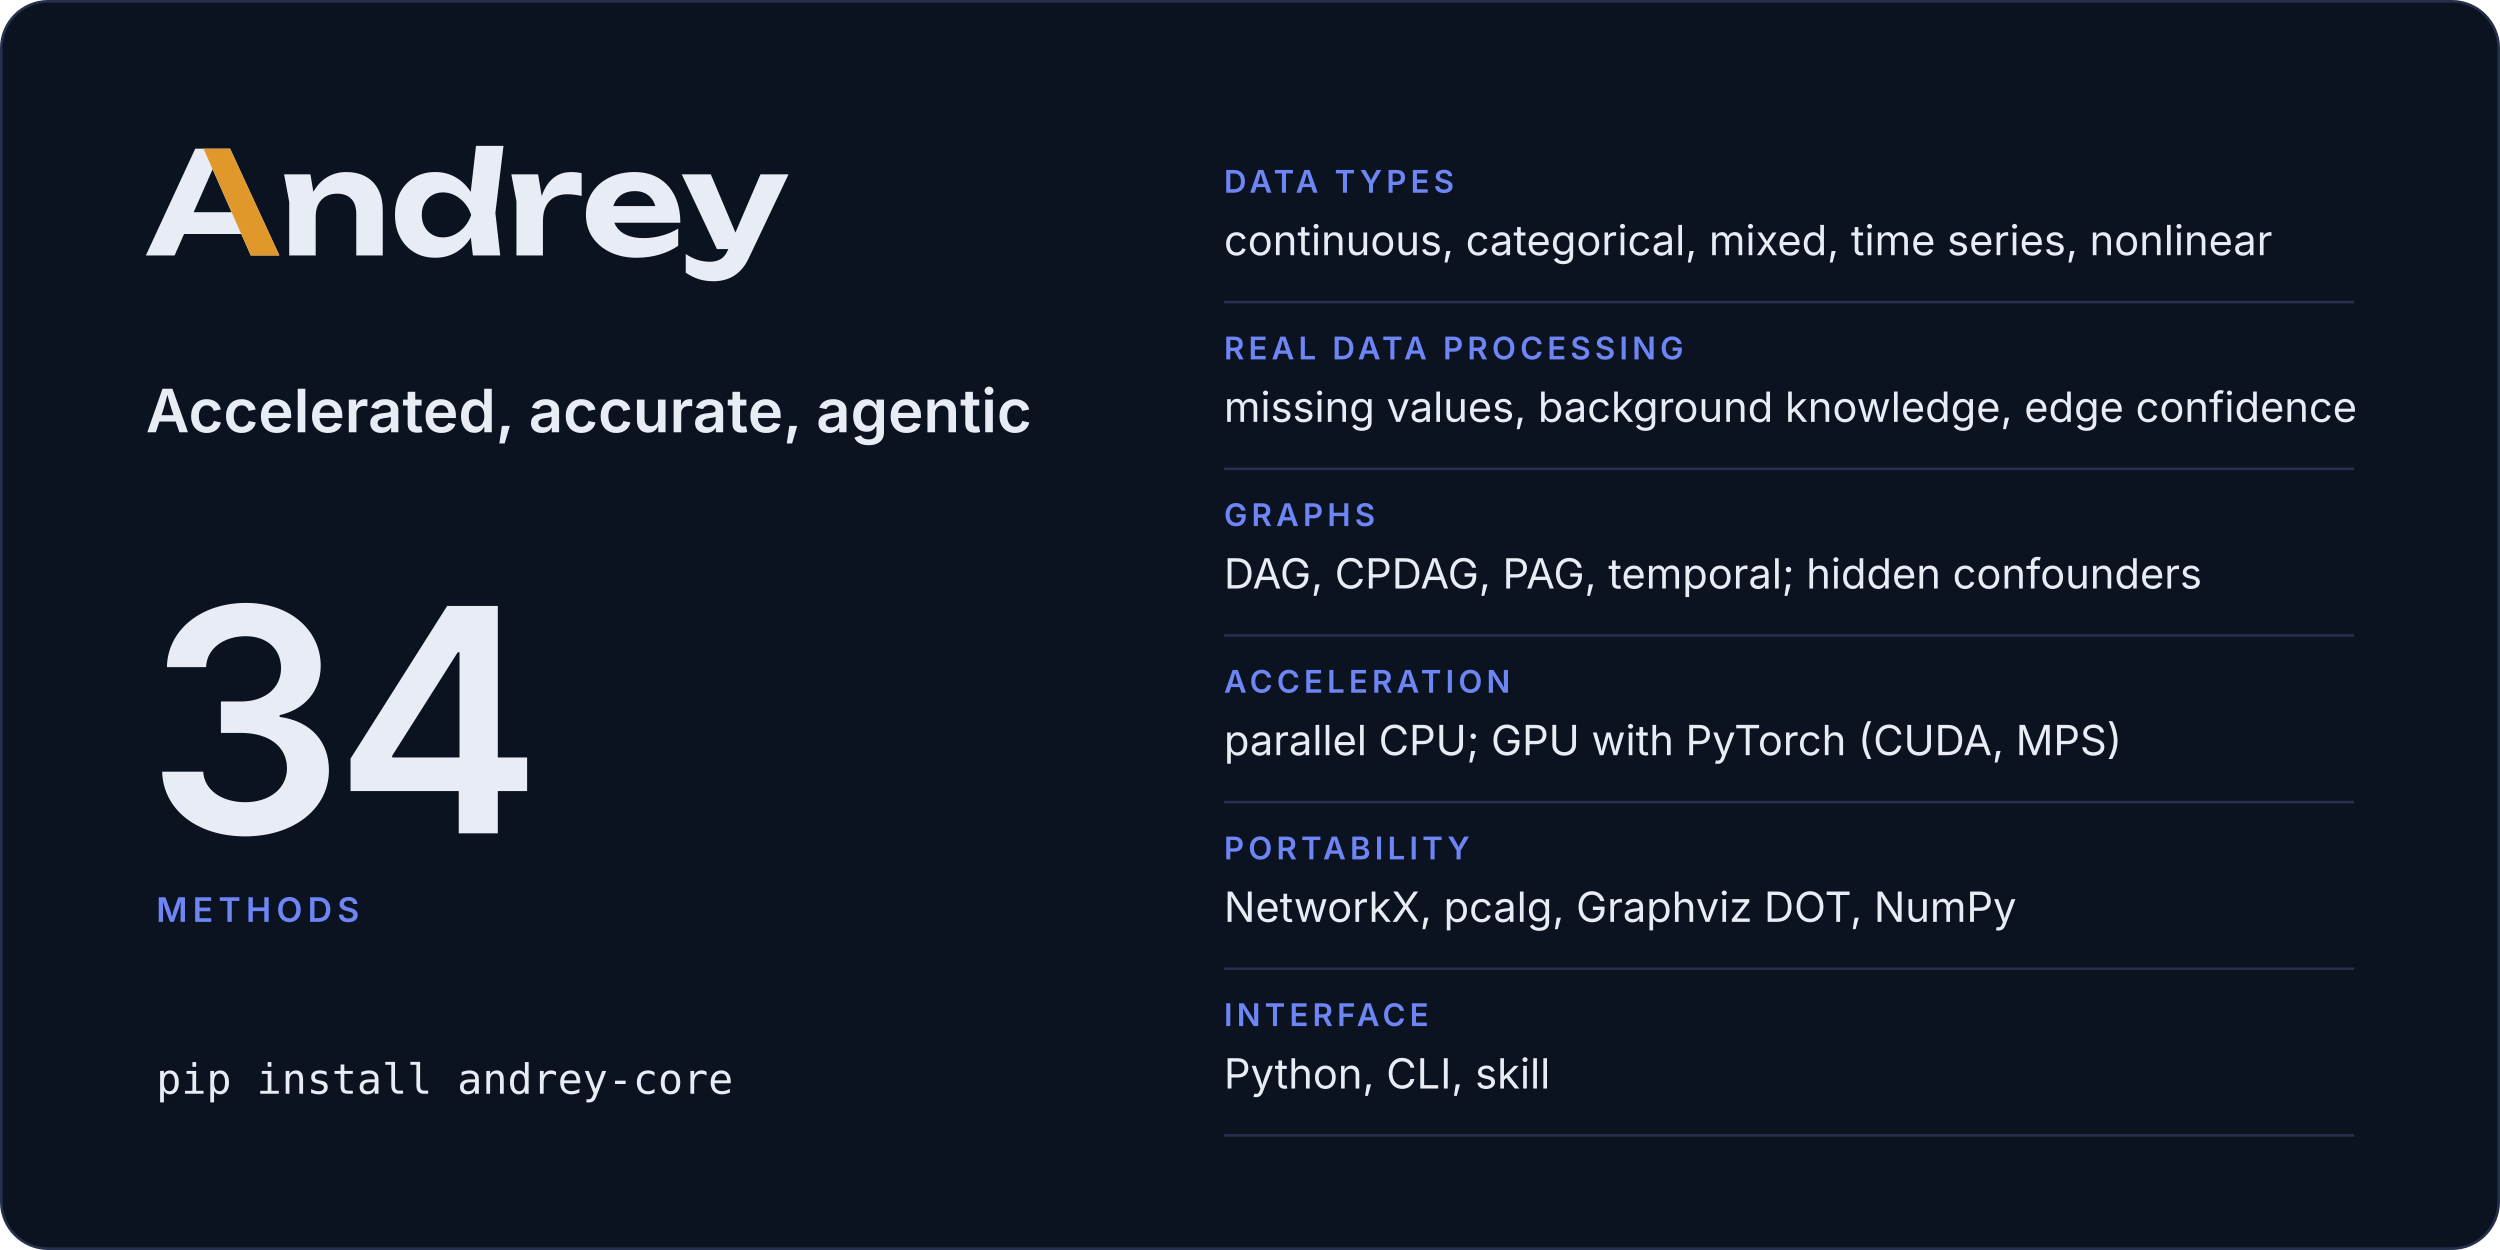
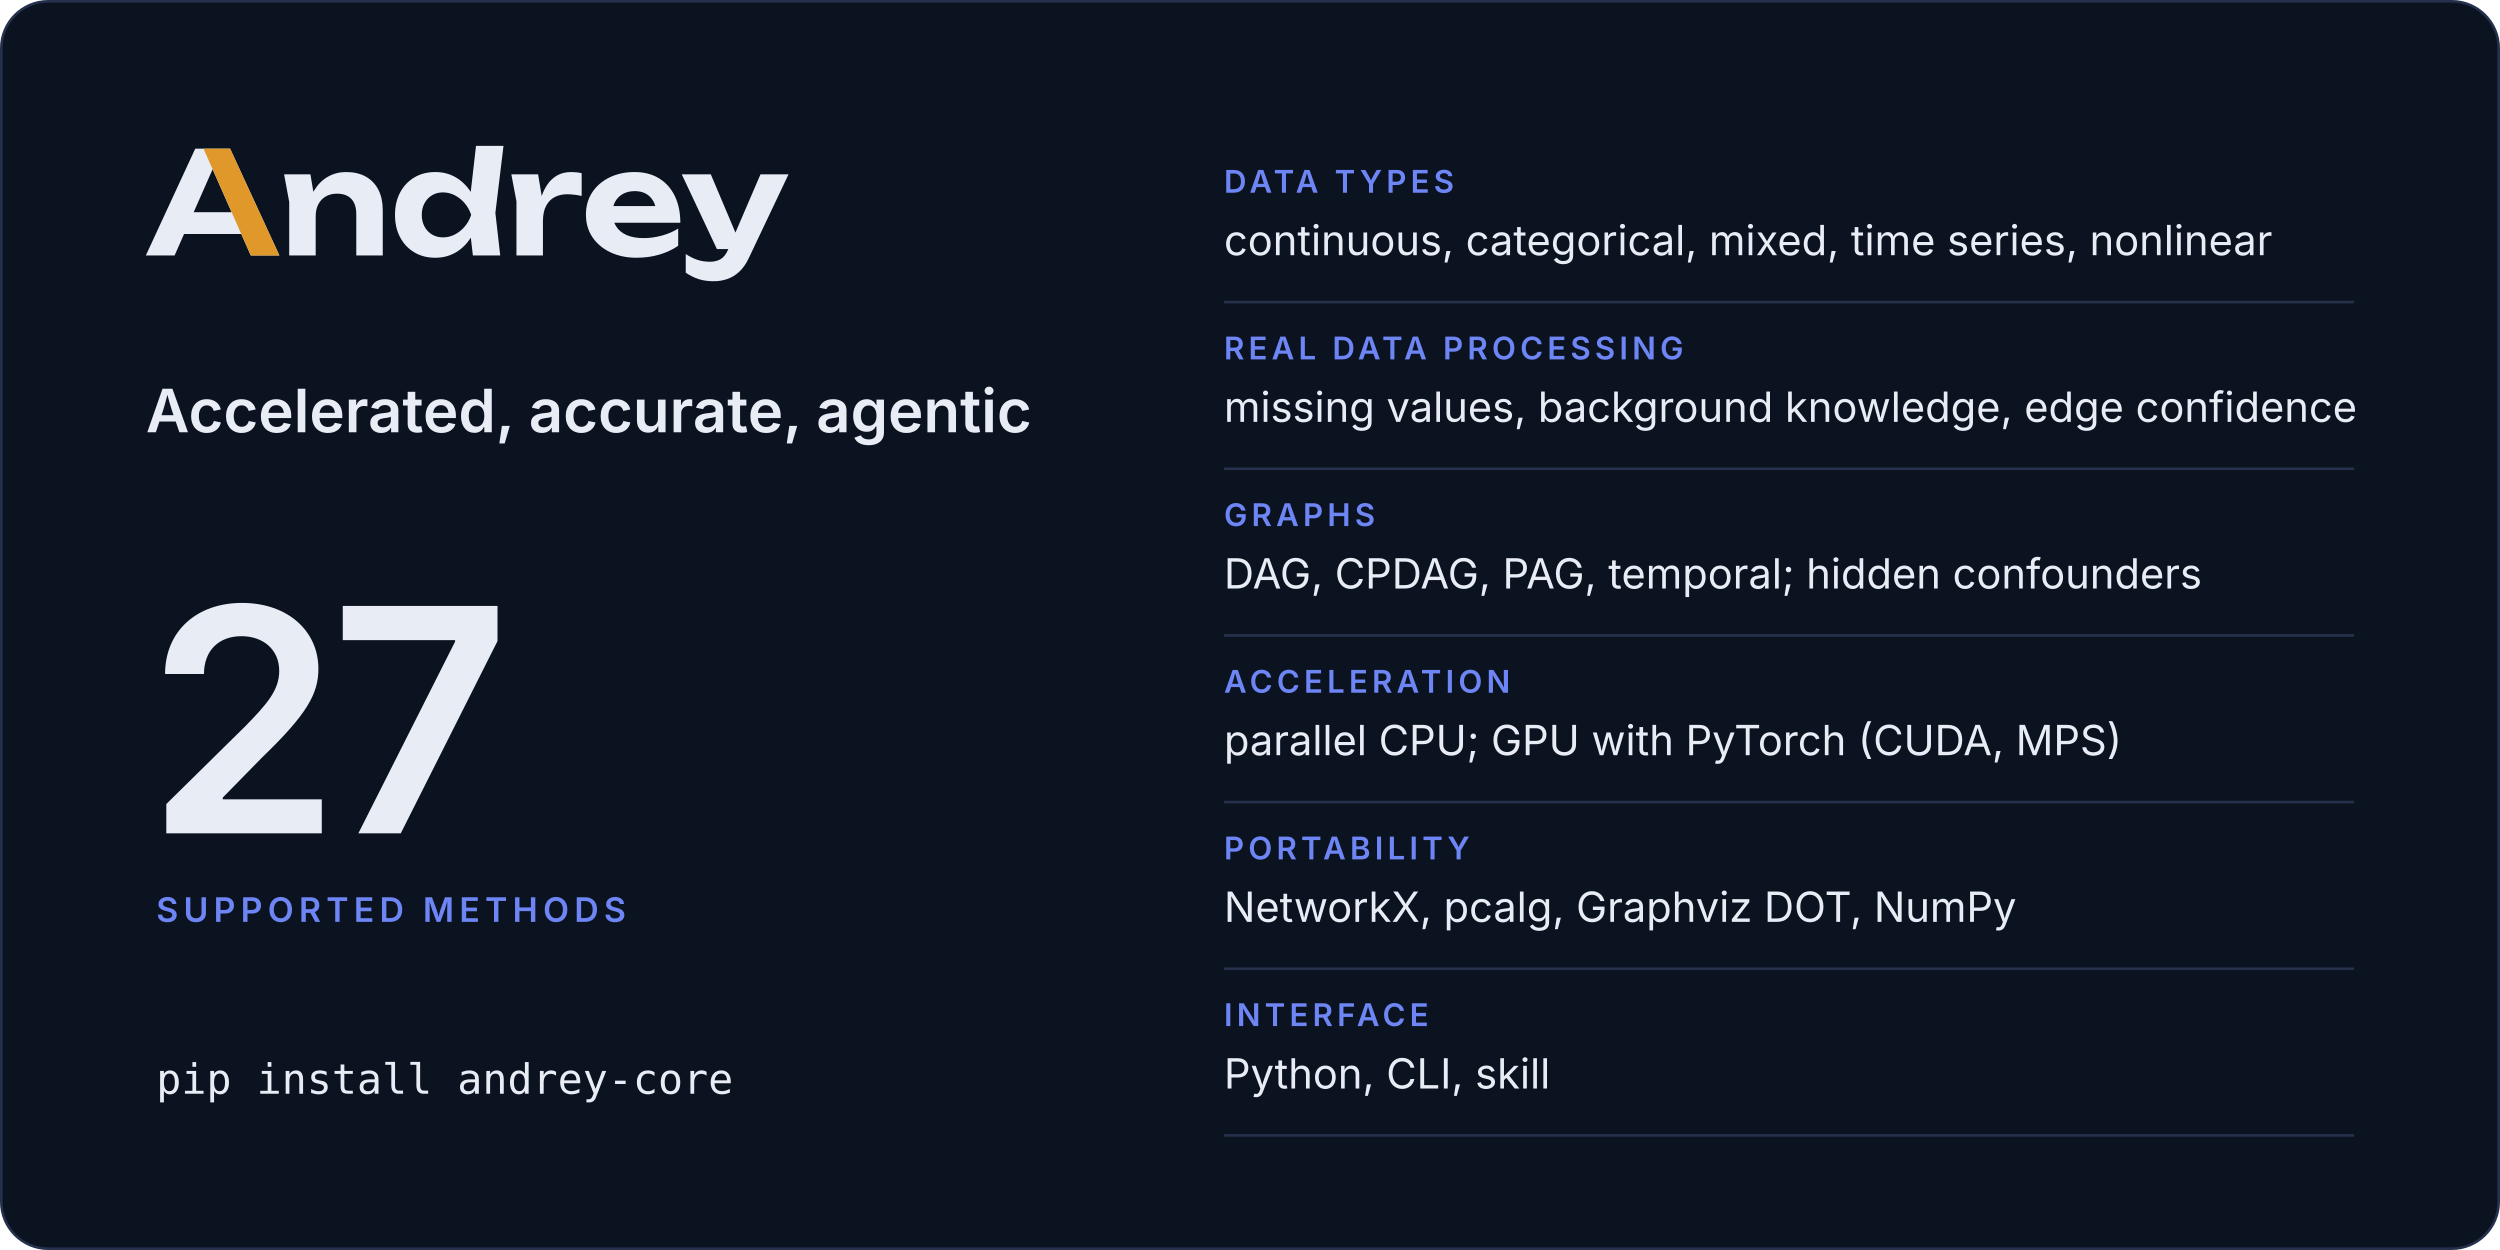
<svg xmlns="http://www.w3.org/2000/svg" width="960" height="480" viewBox="0 0 960 480" role="img" aria-labelledby="card-title card-desc">
  <rect x="0.5" y="0.5" width="959" height="479" rx="18" fill="#0b1220" stroke="#25314c" />
  <svg x="56" y="56" width="246.8" height="52" viewBox="2 -770 4514 951">
    <path fill="#e8ecf5" d="M2299 0H2491L2457 -299L2514 -770H2321L2283.9 -446.5Q2241.8 -511.7 2179 -548.5Q2115 -586 2035 -586Q1951 -586 1887.5 -548Q1824 -510 1788 -442.5Q1752 -375 1752 -285Q1752 -195 1788 -127.5Q1824 -60 1887.5 -22Q1951 16 2035 16Q2115 16 2179 -21.5Q2242.5 -58.7 2284.4 -125.5ZM594 -750H349L2 0H204L270.6 -151H672.2L739 0H940ZM3448 16Q3534 16 3608.5 -6Q3683 -28 3741 -68V-189Q3690 -157 3626 -139.5Q3562 -122 3498 -122Q3428 -122 3379.5 -143Q3331 -164 3305.5 -204Q3297.7 -216.2 3292.3 -230H3756Q3756 -338 3717 -418Q3678 -498 3606 -542Q3534 -586 3434 -586Q3336 -586 3258.5 -548Q3181 -510 3137 -443Q3093 -376 3093 -287Q3093 -196 3139 -128Q3185 -60 3265.5 -22Q3346 16 3448 16ZM3991 181Q4040 181 4085.5 165.5Q4131 150 4170 114Q4209 78 4237 18L4516 -570H4319L4143 -160.9L3970 -570H3766L4013 -45H4093.2L4091 -40Q4070 8 4038.5 26Q4007 44 3965 44Q3918 44 3878.5 31.5Q3839 19 3794 -10V121Q3838 151 3884.5 166Q3931 181 3991 181ZM973 -570 1009 -376V0H1195V-275Q1195 -324 1213.5 -359.5Q1232 -395 1265.5 -414.5Q1299 -434 1345 -434Q1410 -434 1445 -397.5Q1480 -361 1480 -290V0H1666V-318Q1666 -401 1635.5 -461Q1605 -521 1547.5 -553.5Q1490 -586 1408 -586Q1339 -586 1281.5 -553.5Q1224 -521 1185.5 -459Q1181.9 -453.2 1178.5 -447.1L1158 -570ZM2569 -570 2605 -380V0H2791V-240Q2791 -307 2813.5 -349Q2836 -391 2874.5 -410.5Q2913 -430 2961 -430Q2983 -430 3009.5 -427Q3036 -424 3063 -418V-578Q3046 -582 3027 -584Q3008 -586 2991 -586Q2932 -586 2890.5 -562Q2849 -538 2821 -496.5Q2797.4 -461.5 2782.3 -417.5L2757 -570ZM1940 -285Q1940 -331 1959 -366.5Q1978 -402 2011.5 -422.5Q2045 -443 2089 -443Q2133 -443 2172.5 -422.5Q2212 -402 2242 -366.5Q2272 -331 2287 -285Q2272 -239 2242 -203.5Q2212 -168 2172.5 -147.5Q2133 -127 2089 -127Q2045 -127 2011.5 -147.5Q1978 -168 1959 -203.5Q1940 -239 1940 -285ZM604.4 -304H338.1L471 -605.4ZM3285.9 -347Q3290.7 -364.6 3299.5 -380Q3319 -414 3354 -433Q3389 -452 3437 -452Q3481 -452 3513 -434.5Q3545 -417 3564.5 -384.5Q3574.6 -367.7 3580.3 -347Z" />
    <path fill="#e0982b" d="M594 -750H407L604.4 -304L672.2 -151L739 0H940Z" />
  </svg>
  <text x="56" y="166" font-family="Inter, -apple-system, BlinkMacSystemFont, 'Segoe UI', Helvetica, Arial, sans-serif" font-size="23" font-weight="600" letter-spacing="0" fill="#e8ecf5">Accelerated, accurate, agentic</text>
-   <text x="56" y="320" font-family="Inter, -apple-system, BlinkMacSystemFont, 'Segoe UI', Helvetica, Arial, sans-serif" font-size="120" font-weight="600" letter-spacing="-4" fill="#e8ecf5">34</text>
-   <text x="60" y="354" font-family="Inter, -apple-system, BlinkMacSystemFont, 'Segoe UI', Helvetica, Arial, sans-serif" font-size="13" font-weight="600" letter-spacing="2" fill="#6e86f5">METHODS</text>
+   <text x="56" y="320" font-family="Inter, -apple-system, BlinkMacSystemFont, 'Segoe UI', Helvetica, Arial, sans-serif" font-size="120" font-weight="600" letter-spacing="-4" fill="#e8ecf5">27</text>
+   <text x="60" y="354" font-family="Inter, -apple-system, BlinkMacSystemFont, 'Segoe UI', Helvetica, Arial, sans-serif" font-size="13" font-weight="600" letter-spacing="2" fill="#6e86f5">SUPPORTED METHODS</text>
  <text x="60" y="420" font-family="ui-monospace, SFMono-Regular, Menlo, Consolas, monospace" font-size="16" font-weight="400" letter-spacing="0" fill="#e8ecf5">pip install andrey-core</text>
  <text x="470" y="74" font-family="Inter, -apple-system, BlinkMacSystemFont, 'Segoe UI', Helvetica, Arial, sans-serif" font-size="12" font-weight="600" letter-spacing="1.6" fill="#6e86f5">DATA TYPES</text>
  <text x="470" y="98" font-family="Inter, -apple-system, BlinkMacSystemFont, 'Segoe UI', Helvetica, Arial, sans-serif" font-size="16" font-weight="400" letter-spacing="0" fill="#e8ecf5">continuous, categorical, mixed, time series, nonlinear</text>
  <line x1="470" y1="116" x2="904" y2="116" stroke="#25314c" />
  <text x="470" y="138" font-family="Inter, -apple-system, BlinkMacSystemFont, 'Segoe UI', Helvetica, Arial, sans-serif" font-size="12" font-weight="600" letter-spacing="1.6" fill="#6e86f5">REAL DATA PROCESSING</text>
  <text x="470" y="162" font-family="Inter, -apple-system, BlinkMacSystemFont, 'Segoe UI', Helvetica, Arial, sans-serif" font-size="16" font-weight="400" letter-spacing="0" fill="#e8ecf5">missing values, background knowledge, edge confidence</text>
  <line x1="470" y1="180" x2="904" y2="180" stroke="#25314c" />
  <text x="470" y="202" font-family="Inter, -apple-system, BlinkMacSystemFont, 'Segoe UI', Helvetica, Arial, sans-serif" font-size="12" font-weight="600" letter-spacing="1.6" fill="#6e86f5">GRAPHS</text>
  <text x="470" y="226" font-family="Inter, -apple-system, BlinkMacSystemFont, 'Segoe UI', Helvetica, Arial, sans-serif" font-size="16" font-weight="400" letter-spacing="0" fill="#e8ecf5">DAG, CPDAG, PAG, temporal; hidden confounders</text>
  <line x1="470" y1="244" x2="904" y2="244" stroke="#25314c" />
  <text x="470" y="266" font-family="Inter, -apple-system, BlinkMacSystemFont, 'Segoe UI', Helvetica, Arial, sans-serif" font-size="12" font-weight="600" letter-spacing="1.6" fill="#6e86f5">ACCELERATION</text>
  <text x="470" y="290" font-family="Inter, -apple-system, BlinkMacSystemFont, 'Segoe UI', Helvetica, Arial, sans-serif" font-size="16" font-weight="400" letter-spacing="0" fill="#e8ecf5">parallel CPU; GPU with PyTorch (CUDA, MPS)</text>
  <line x1="470" y1="308" x2="904" y2="308" stroke="#25314c" />
  <text x="470" y="330" font-family="Inter, -apple-system, BlinkMacSystemFont, 'Segoe UI', Helvetica, Arial, sans-serif" font-size="12" font-weight="600" letter-spacing="1.6" fill="#6e86f5">PORTABILITY</text>
  <text x="470" y="354" font-family="Inter, -apple-system, BlinkMacSystemFont, 'Segoe UI', Helvetica, Arial, sans-serif" font-size="16" font-weight="400" letter-spacing="0" fill="#e8ecf5">NetworkX, pcalg, Graphviz DOT, NumPy</text>
  <line x1="470" y1="372" x2="904" y2="372" stroke="#25314c" />
  <text x="470" y="394" font-family="Inter, -apple-system, BlinkMacSystemFont, 'Segoe UI', Helvetica, Arial, sans-serif" font-size="12" font-weight="600" letter-spacing="1.6" fill="#6e86f5">INTERFACE</text>
  <text x="470" y="418" font-family="Inter, -apple-system, BlinkMacSystemFont, 'Segoe UI', Helvetica, Arial, sans-serif" font-size="16" font-weight="400" letter-spacing="0" fill="#e8ecf5">Python, CLI, skill</text>
  <line x1="470" y1="436" x2="904" y2="436" stroke="#25314c" />
</svg>
